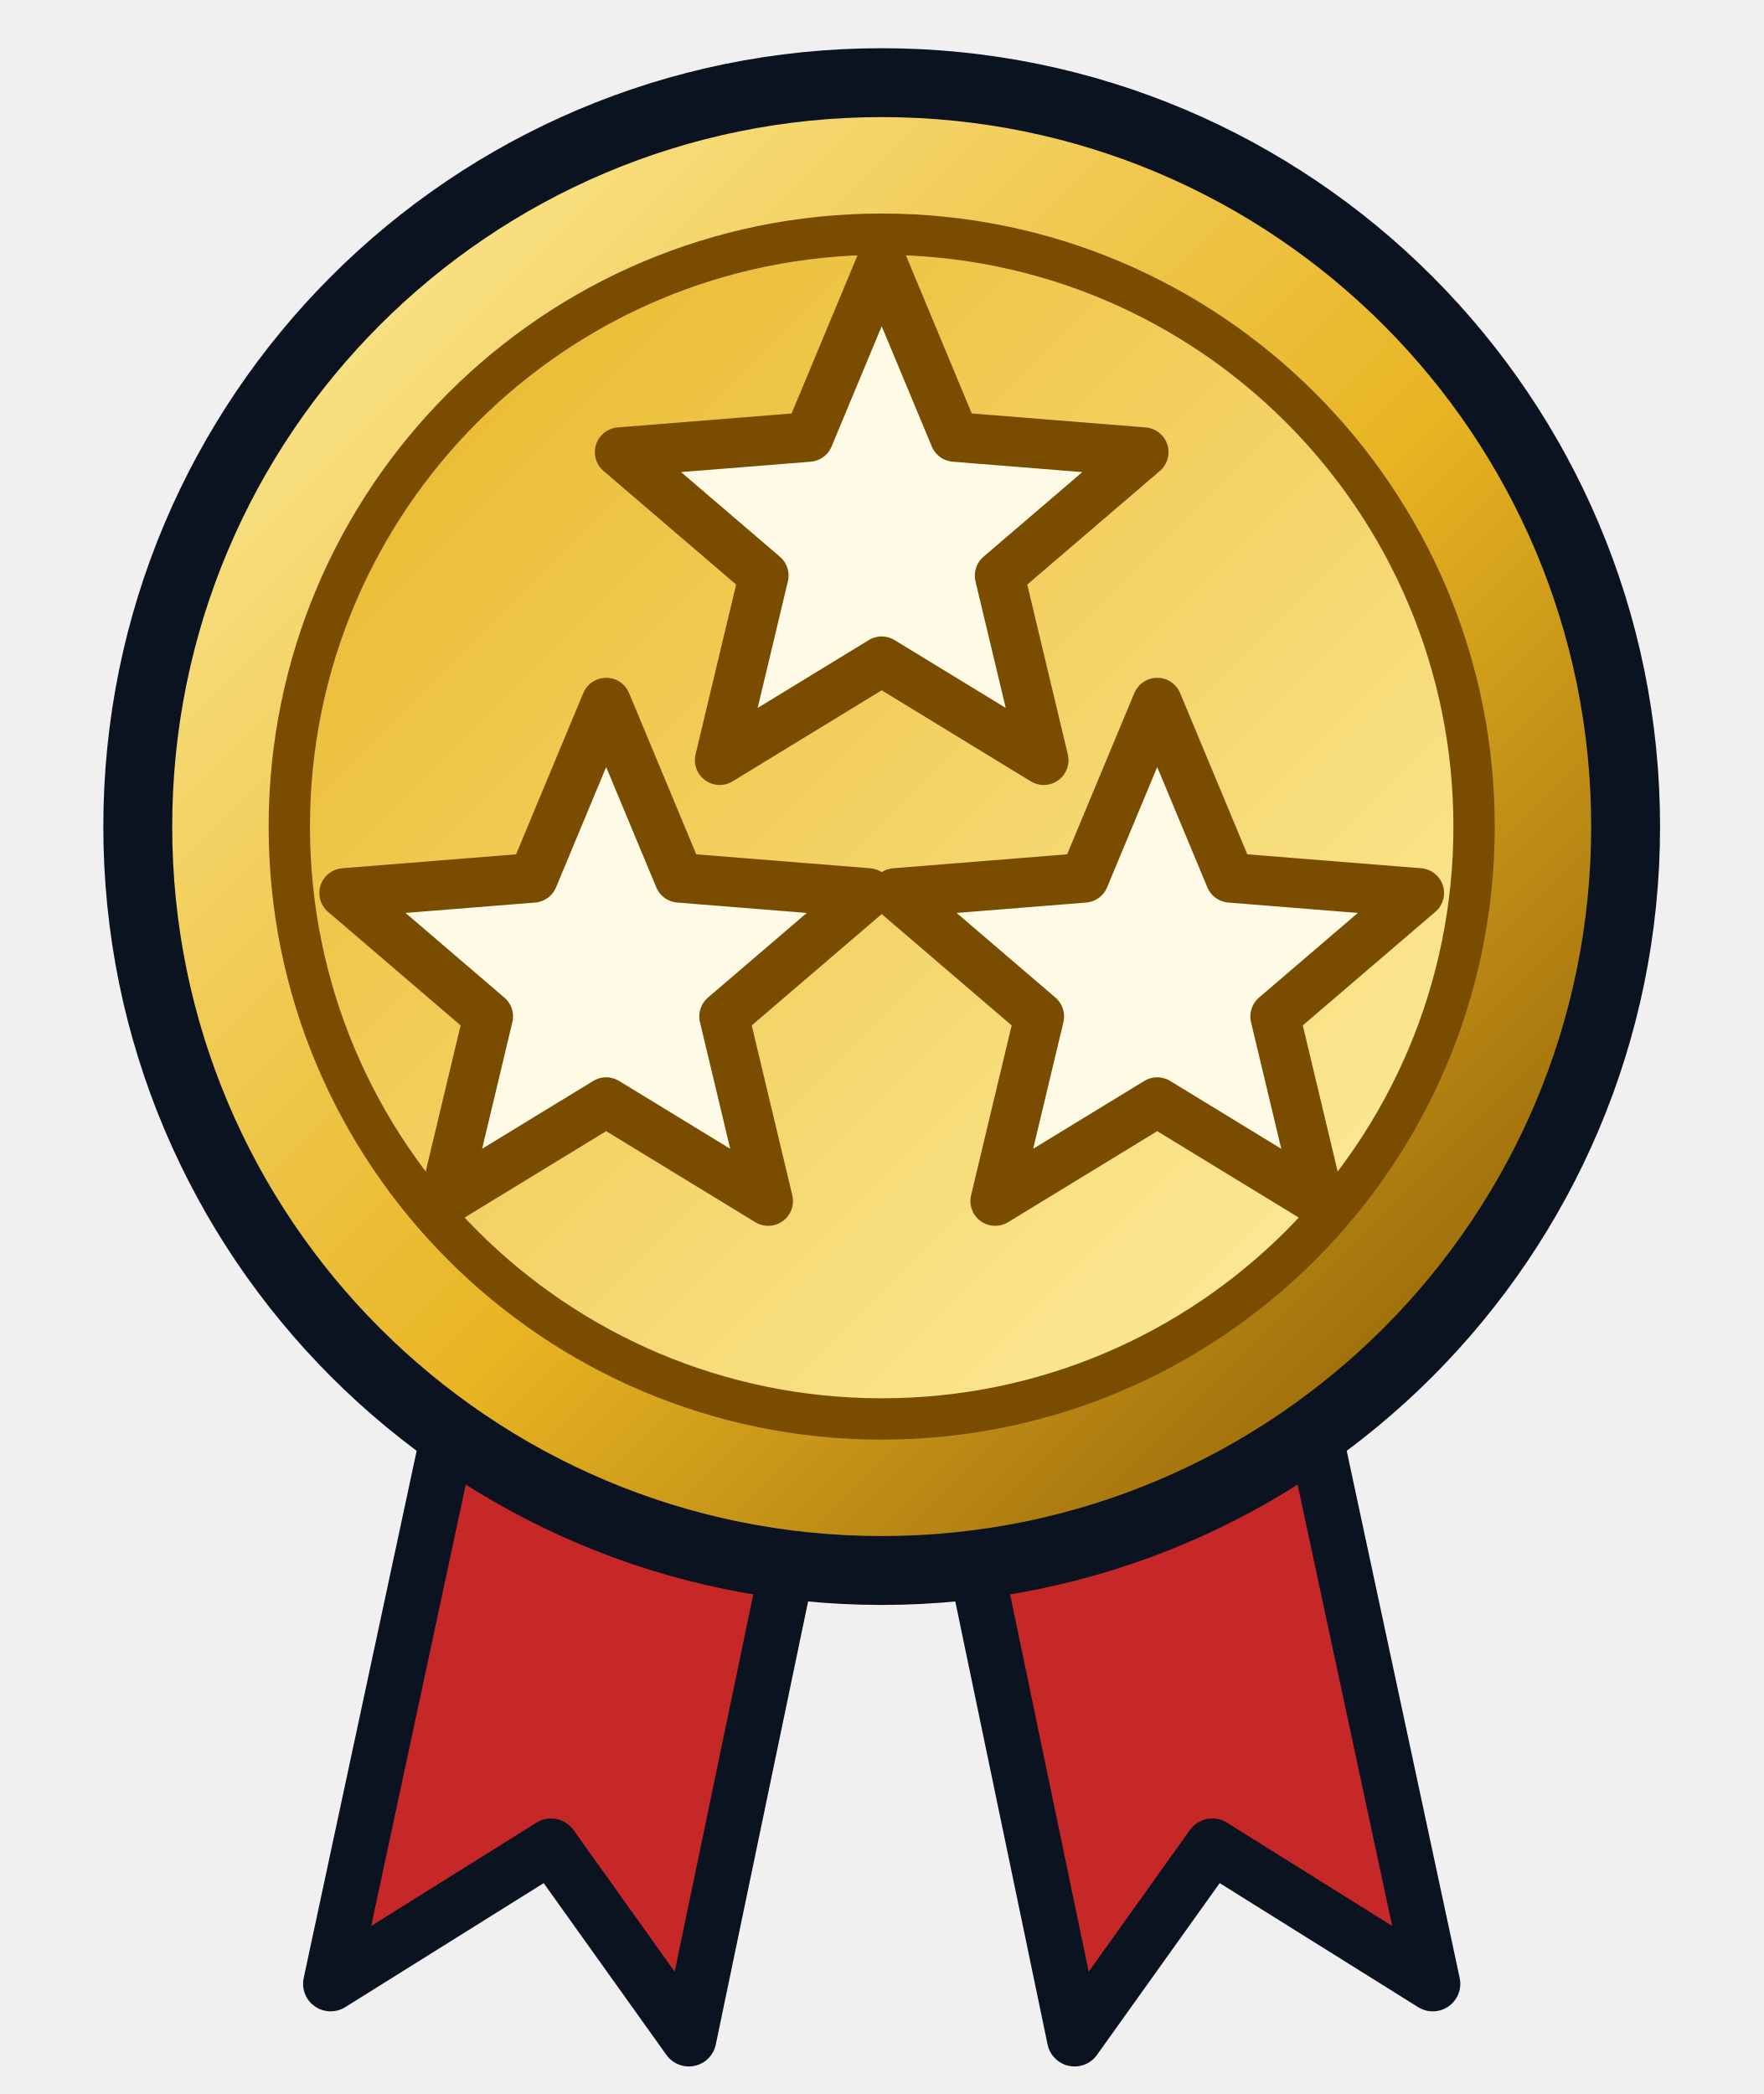
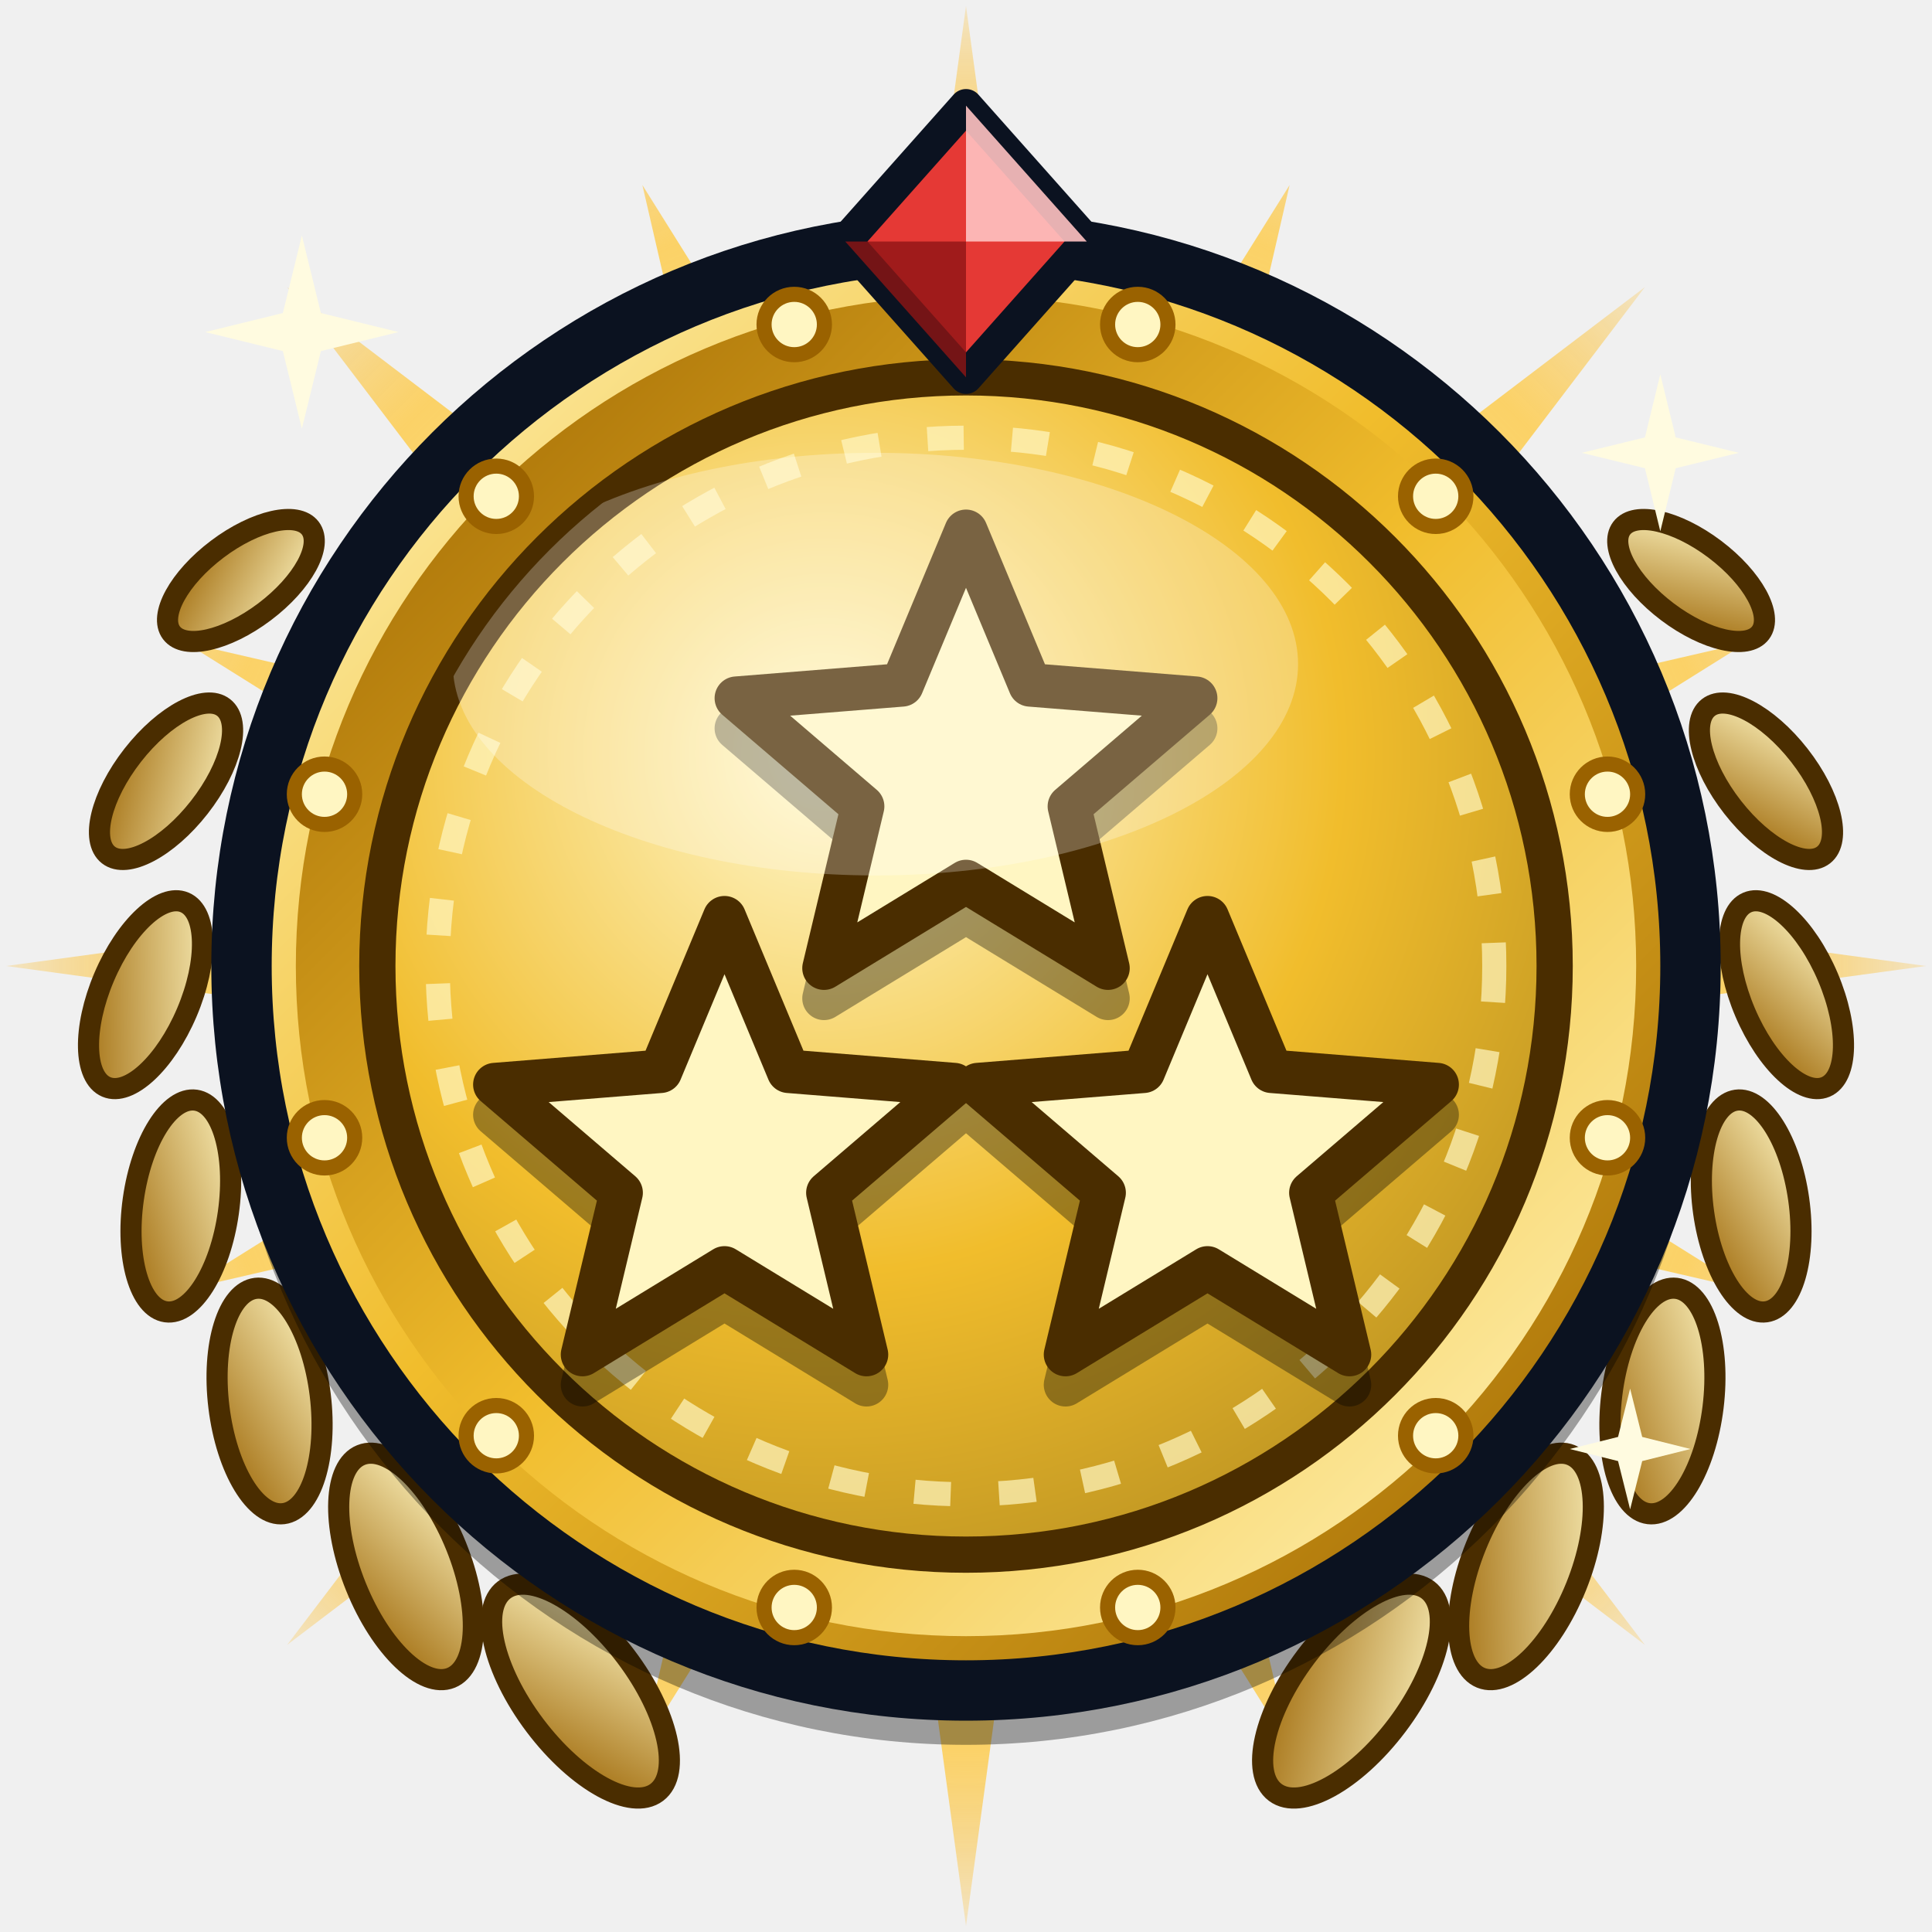
- <svg xmlns="http://www.w3.org/2000/svg" viewBox="0 0 64 76" width="64" height="76">
+ <svg xmlns="http://www.w3.org/2000/svg" viewBox="0 -2 64 64" width="64" height="64">
  <defs>
-     <linearGradient id="metal" x1="0" y1="0" x2="1" y2="1">
-       <stop offset="0" stop-color="#fff1a8" />
-       <stop offset="0.55" stop-color="#e8b422" />
-       <stop offset="1" stop-color="#7a4c00" />
+     <linearGradient id="ring" x1="0" y1="0" x2="1" y2="1">
+       <stop offset="0" stop-color="#fff6c2" />
+       <stop offset="0.45" stop-color="#f1bd2c" />
+       <stop offset="1" stop-color="#9a6200" />
    </linearGradient>
-     <linearGradient id="inner" x1="1" y1="1" x2="0" y2="0">
-       <stop offset="0" stop-color="#fff1a8" />
-       <stop offset="1" stop-color="#e8b422" />
+     <linearGradient id="ringInner" x1="1" y1="1" x2="0" y2="0">
+       <stop offset="0" stop-color="#fff6c2" />
+       <stop offset="0.5" stop-color="#f1bd2c" />
+       <stop offset="1" stop-color="#9a6200" />
    </linearGradient>
+     <radialGradient id="disc" cx="0.38" cy="0.32" r="0.8">
+       <stop offset="0" stop-color="#fff8ce" />
+       <stop offset="0.55" stop-color="#f1bd2c" />
+       <stop offset="1" stop-color="#b58e21" />
+     </radialGradient>
+     <linearGradient id="emb" x1="0" y1="0" x2="0" y2="1">
+       <stop offset="0" stop-color="#a97a26" />
+       <stop offset="1" stop-color="#644000" />
+     </linearGradient>
+     <linearGradient id="leaf" x1="0" y1="0" x2="1" y2="1">
+       <stop offset="0" stop-color="#fff6c2" />
+       <stop offset="1" stop-color="#9a6200" />
+     </linearGradient>
+     <radialGradient id="rays" cx="0.5" cy="0.5" r="0.5">
+       <stop offset="0.4" stop-color="#fff1a0" stop-opacity="1" />
+       <stop offset="0.8" stop-color="#ffc83a" stop-opacity="0.75" />
+       <stop offset="1" stop-color="#ffb000" stop-opacity="0.15" />
+     </radialGradient>
+     <clipPath id="discClip">
+       <circle cx="32" cy="30" r="19.5" />
+     </clipPath>
  </defs>
-   <path d="M18 44 L12 72 L20 67 L25 74 L30 50 Z" fill="#c62828" stroke="#0b1220" stroke-width="2" stroke-linejoin="round" />
-   <path d="M46 44 L52 72 L44 67 L39 74 L34 50 Z" fill="#c62828" stroke="#0b1220" stroke-width="2" stroke-linejoin="round" />
-   <circle cx="32" cy="30" r="27" fill="url(#metal)" stroke="#0b1220" stroke-width="2.5" />
-   <circle cx="32" cy="30" r="21.5" fill="url(#inner)" stroke="#7a4c00" stroke-width="1.5" />
+   <path d="M29.26 18.32 L32.00 -1.80 L34.74 18.32 Z M33.94 18.16 L42.72 4.13 L39.00 20.25 Z M38.32 19.80 L54.49 7.51 L42.20 23.68 Z M41.75 23.00 L57.87 19.28 L43.84 28.06 Z M43.68 27.26 L63.80 30.00 L43.68 32.74 Z M43.84 31.94 L57.87 40.72 L41.75 37.00 Z M42.20 36.32 L54.49 52.49 L38.32 40.20 Z M39.00 39.75 L42.72 55.87 L33.94 41.84 Z M34.74 41.68 L32.00 61.80 L29.26 41.68 Z M30.06 41.84 L21.28 55.87 L25.00 39.75 Z M25.68 40.20 L9.51 52.49 L21.80 36.32 Z M22.25 37.00 L6.13 40.72 L20.16 31.94 Z M20.32 32.74 L0.20 30.00 L20.32 27.26 Z M20.16 28.06 L6.13 19.28 L22.25 23.00 Z M21.80 23.68 L9.51 7.51 L25.68 19.80 Z M25.00 20.25 L21.28 4.13 L30.06 18.16 Z" fill="url(#rays)" />
  <g>
-     <path d="M32.00,9.50L34.65,15.86L41.51,16.41L36.28,20.89L37.88,27.59L32.00,24.00L26.12,27.59L27.72,20.89L22.49,16.41L29.35,15.86Z" fill="#fffbe6" stroke="#7a4c00" stroke-width="1.8" stroke-linejoin="round" />
-     <path d="M22.00,25.50L24.65,31.86L31.51,32.41L26.28,36.89L27.88,43.59L22.00,40.00L16.12,43.59L17.72,36.89L12.49,32.41L19.35,31.86Z" fill="#fffbe6" stroke="#7a4c00" stroke-width="1.8" stroke-linejoin="round" />
-     <path d="M42.00,25.50L44.65,31.86L51.51,32.41L46.28,36.89L47.88,43.59L42.00,40.00L36.12,43.59L37.72,36.89L32.49,32.41L39.35,31.86Z" fill="#fffbe6" stroke="#7a4c00" stroke-width="1.8" stroke-linejoin="round" />
+     <ellipse cx="44.77" cy="54.02" rx="4.20" ry="1.89" transform="rotate(127.0 44.77 54.02)" fill="url(#leaf)" stroke="#4a2d00" stroke-width="0.7" />
+     <ellipse cx="50.55" cy="49.89" rx="3.98" ry="1.79" transform="rotate(112.0 50.55 49.89)" fill="url(#leaf)" stroke="#4a2d00" stroke-width="0.7" />
+     <ellipse cx="55.07" cy="44.41" rx="3.76" ry="1.69" transform="rotate(97.0 55.07 44.41)" fill="url(#leaf)" stroke="#4a2d00" stroke-width="0.7" />
+     <ellipse cx="58.01" cy="37.95" rx="3.54" ry="1.59" transform="rotate(82.0 58.01 37.95)" fill="url(#leaf)" stroke="#4a2d00" stroke-width="0.7" />
+     <ellipse cx="59.18" cy="30.95" rx="3.32" ry="1.49" transform="rotate(67.0 59.18 30.95)" fill="url(#leaf)" stroke="#4a2d00" stroke-width="0.7" />
+     <ellipse cx="58.50" cy="23.88" rx="3.10" ry="1.40" transform="rotate(52.0 58.50 23.88)" fill="url(#leaf)" stroke="#4a2d00" stroke-width="0.7" />
+     <ellipse cx="56.02" cy="17.23" rx="2.88" ry="1.30" transform="rotate(37.0 56.02 17.23)" fill="url(#leaf)" stroke="#4a2d00" stroke-width="0.7" />
+     <ellipse cx="19.23" cy="54.02" rx="4.20" ry="1.89" transform="rotate(53.0 19.23 54.02)" fill="url(#leaf)" stroke="#4a2d00" stroke-width="0.7" />
+     <ellipse cx="13.45" cy="49.89" rx="3.98" ry="1.79" transform="rotate(68.0 13.45 49.89)" fill="url(#leaf)" stroke="#4a2d00" stroke-width="0.7" />
+     <ellipse cx="8.93" cy="44.41" rx="3.76" ry="1.69" transform="rotate(83.0 8.93 44.41)" fill="url(#leaf)" stroke="#4a2d00" stroke-width="0.7" />
+     <ellipse cx="5.99" cy="37.95" rx="3.54" ry="1.59" transform="rotate(98.0 5.99 37.95)" fill="url(#leaf)" stroke="#4a2d00" stroke-width="0.7" />
+     <ellipse cx="4.82" cy="30.95" rx="3.32" ry="1.49" transform="rotate(113.0 4.82 30.95)" fill="url(#leaf)" stroke="#4a2d00" stroke-width="0.7" />
+     <ellipse cx="5.50" cy="23.88" rx="3.10" ry="1.40" transform="rotate(128.0 5.50 23.88)" fill="url(#leaf)" stroke="#4a2d00" stroke-width="0.7" />
+     <ellipse cx="7.98" cy="17.23" rx="2.88" ry="1.30" transform="rotate(143.0 7.98 17.23)" fill="url(#leaf)" stroke="#4a2d00" stroke-width="0.7" />
  </g>
+   <circle cx="32" cy="31.2" r="24.6" fill="#000" opacity="0.35" />
+   <circle cx="32" cy="30" r="24" fill="url(#ring)" stroke="#0b1220" stroke-width="2" />
+   <circle cx="32" cy="30" r="22.2" fill="url(#ringInner)" />
+   <circle cx="53.25" cy="35.69" r="1" fill="#fff6c2" stroke="#9a6200" stroke-width="0.5" />
+   <circle cx="47.56" cy="45.56" r="1" fill="#fff6c2" stroke="#9a6200" stroke-width="0.5" />
+   <circle cx="37.69" cy="51.25" r="1" fill="#fff6c2" stroke="#9a6200" stroke-width="0.5" />
+   <circle cx="26.31" cy="51.25" r="1" fill="#fff6c2" stroke="#9a6200" stroke-width="0.5" />
+   <circle cx="16.44" cy="45.56" r="1" fill="#fff6c2" stroke="#9a6200" stroke-width="0.5" />
+   <circle cx="10.75" cy="35.69" r="1" fill="#fff6c2" stroke="#9a6200" stroke-width="0.5" />
+   <circle cx="10.75" cy="24.31" r="1" fill="#fff6c2" stroke="#9a6200" stroke-width="0.5" />
+   <circle cx="16.44" cy="14.44" r="1" fill="#fff6c2" stroke="#9a6200" stroke-width="0.5" />
+   <circle cx="26.31" cy="8.75" r="1" fill="#fff6c2" stroke="#9a6200" stroke-width="0.5" />
+   <circle cx="37.69" cy="8.75" r="1" fill="#fff6c2" stroke="#9a6200" stroke-width="0.5" />
+   <circle cx="47.56" cy="14.44" r="1" fill="#fff6c2" stroke="#9a6200" stroke-width="0.5" />
+   <circle cx="53.25" cy="24.31" r="1" fill="#fff6c2" stroke="#9a6200" stroke-width="0.5" />
+   <circle cx="32" cy="30" r="19.5" fill="url(#disc)" stroke="#4a2d00" stroke-width="1.2" />
+   <circle cx="32" cy="30" r="17.5" fill="none" stroke="#fff6c2" stroke-width="0.8" stroke-dasharray="1.2 1.6" opacity="0.7" />
+   <g transform="translate(0 1)" opacity="0.35">
+     <g transform="translate(32 30) scale(0.8) translate(-32 -27.5)">
+       <path d="M32.00,9.50L34.65,15.86L41.51,16.41L36.28,20.89L37.88,27.59L32.00,24.00L26.12,27.59L27.72,20.89L22.49,16.41L29.35,15.86Z" fill="#000" stroke="#000" stroke-width="1.8" stroke-linejoin="round" />
+       <path d="M22.00,25.50L24.65,31.86L31.51,32.41L26.28,36.89L27.88,43.59L22.00,40.00L16.12,43.59L17.72,36.89L12.49,32.41L19.35,31.86Z" fill="#000" stroke="#000" stroke-width="1.8" stroke-linejoin="round" />
+       <path d="M42.00,25.50L44.65,31.86L51.51,32.41L46.28,36.89L47.88,43.59L42.00,40.00L36.12,43.59L37.72,36.89L32.49,32.41L39.35,31.86Z" fill="#000" stroke="#000" stroke-width="1.8" stroke-linejoin="round" />
+     </g>
+   </g>
+   <g transform="translate(32 30) scale(0.8) translate(-32 -27.5)">
+     <path d="M32.00,9.50L34.65,15.86L41.51,16.41L36.28,20.89L37.88,27.59L32.00,24.00L26.12,27.59L27.72,20.89L22.49,16.41L29.35,15.86Z" fill="#fff6c2" stroke="#4a2d00" stroke-width="1.8" stroke-linejoin="round" />
+     <path d="M22.00,25.50L24.65,31.86L31.51,32.41L26.28,36.89L27.88,43.59L22.00,40.00L16.12,43.59L17.72,36.89L12.49,32.41L19.35,31.86Z" fill="#fff6c2" stroke="#4a2d00" stroke-width="1.8" stroke-linejoin="round" />
+     <path d="M42.00,25.50L44.65,31.86L51.51,32.41L46.28,36.89L47.88,43.59L42.00,40.00L36.12,43.59L37.72,36.89L32.49,32.41L39.35,31.86Z" fill="#fff6c2" stroke="#4a2d00" stroke-width="1.8" stroke-linejoin="round" />
+   </g>
+   <ellipse cx="29" cy="20" rx="14" ry="7" fill="#fff" opacity="0.26" clip-path="url(#discClip)" />
+   <path d="M32 1.5 L36 6 L32 10.5 L28 6 Z" fill="#e53935" stroke="#0b1220" stroke-width="1.1" stroke-linejoin="round" />
+   <path d="M32 1.5 L36 6 L32 6 Z" fill="#ffc2c2" opacity="0.9" />
+   <path d="M32 10.5 L28 6 L32 6 Z" fill="#8e1414" opacity="0.8" />
+   <path d="M13.20,9.00L10.63,9.63L10.00,12.20L9.37,9.63L6.80,9.00L9.37,8.37L10.00,5.80L10.63,8.37Z" fill="#fffbe0" />
+   <path d="M57.60,13.00L55.51,13.51L55.00,15.60L54.49,13.51L52.40,13.00L54.49,12.49L55.00,10.40L55.51,12.49Z" fill="#fffbe0" />
+   <path d="M56.00,46.00L54.40,46.40L54.00,48.00L53.60,46.40L52.00,46.00L53.60,45.60L54.00,44.00L54.40,45.60Z" fill="#fffbe0" />
</svg>
